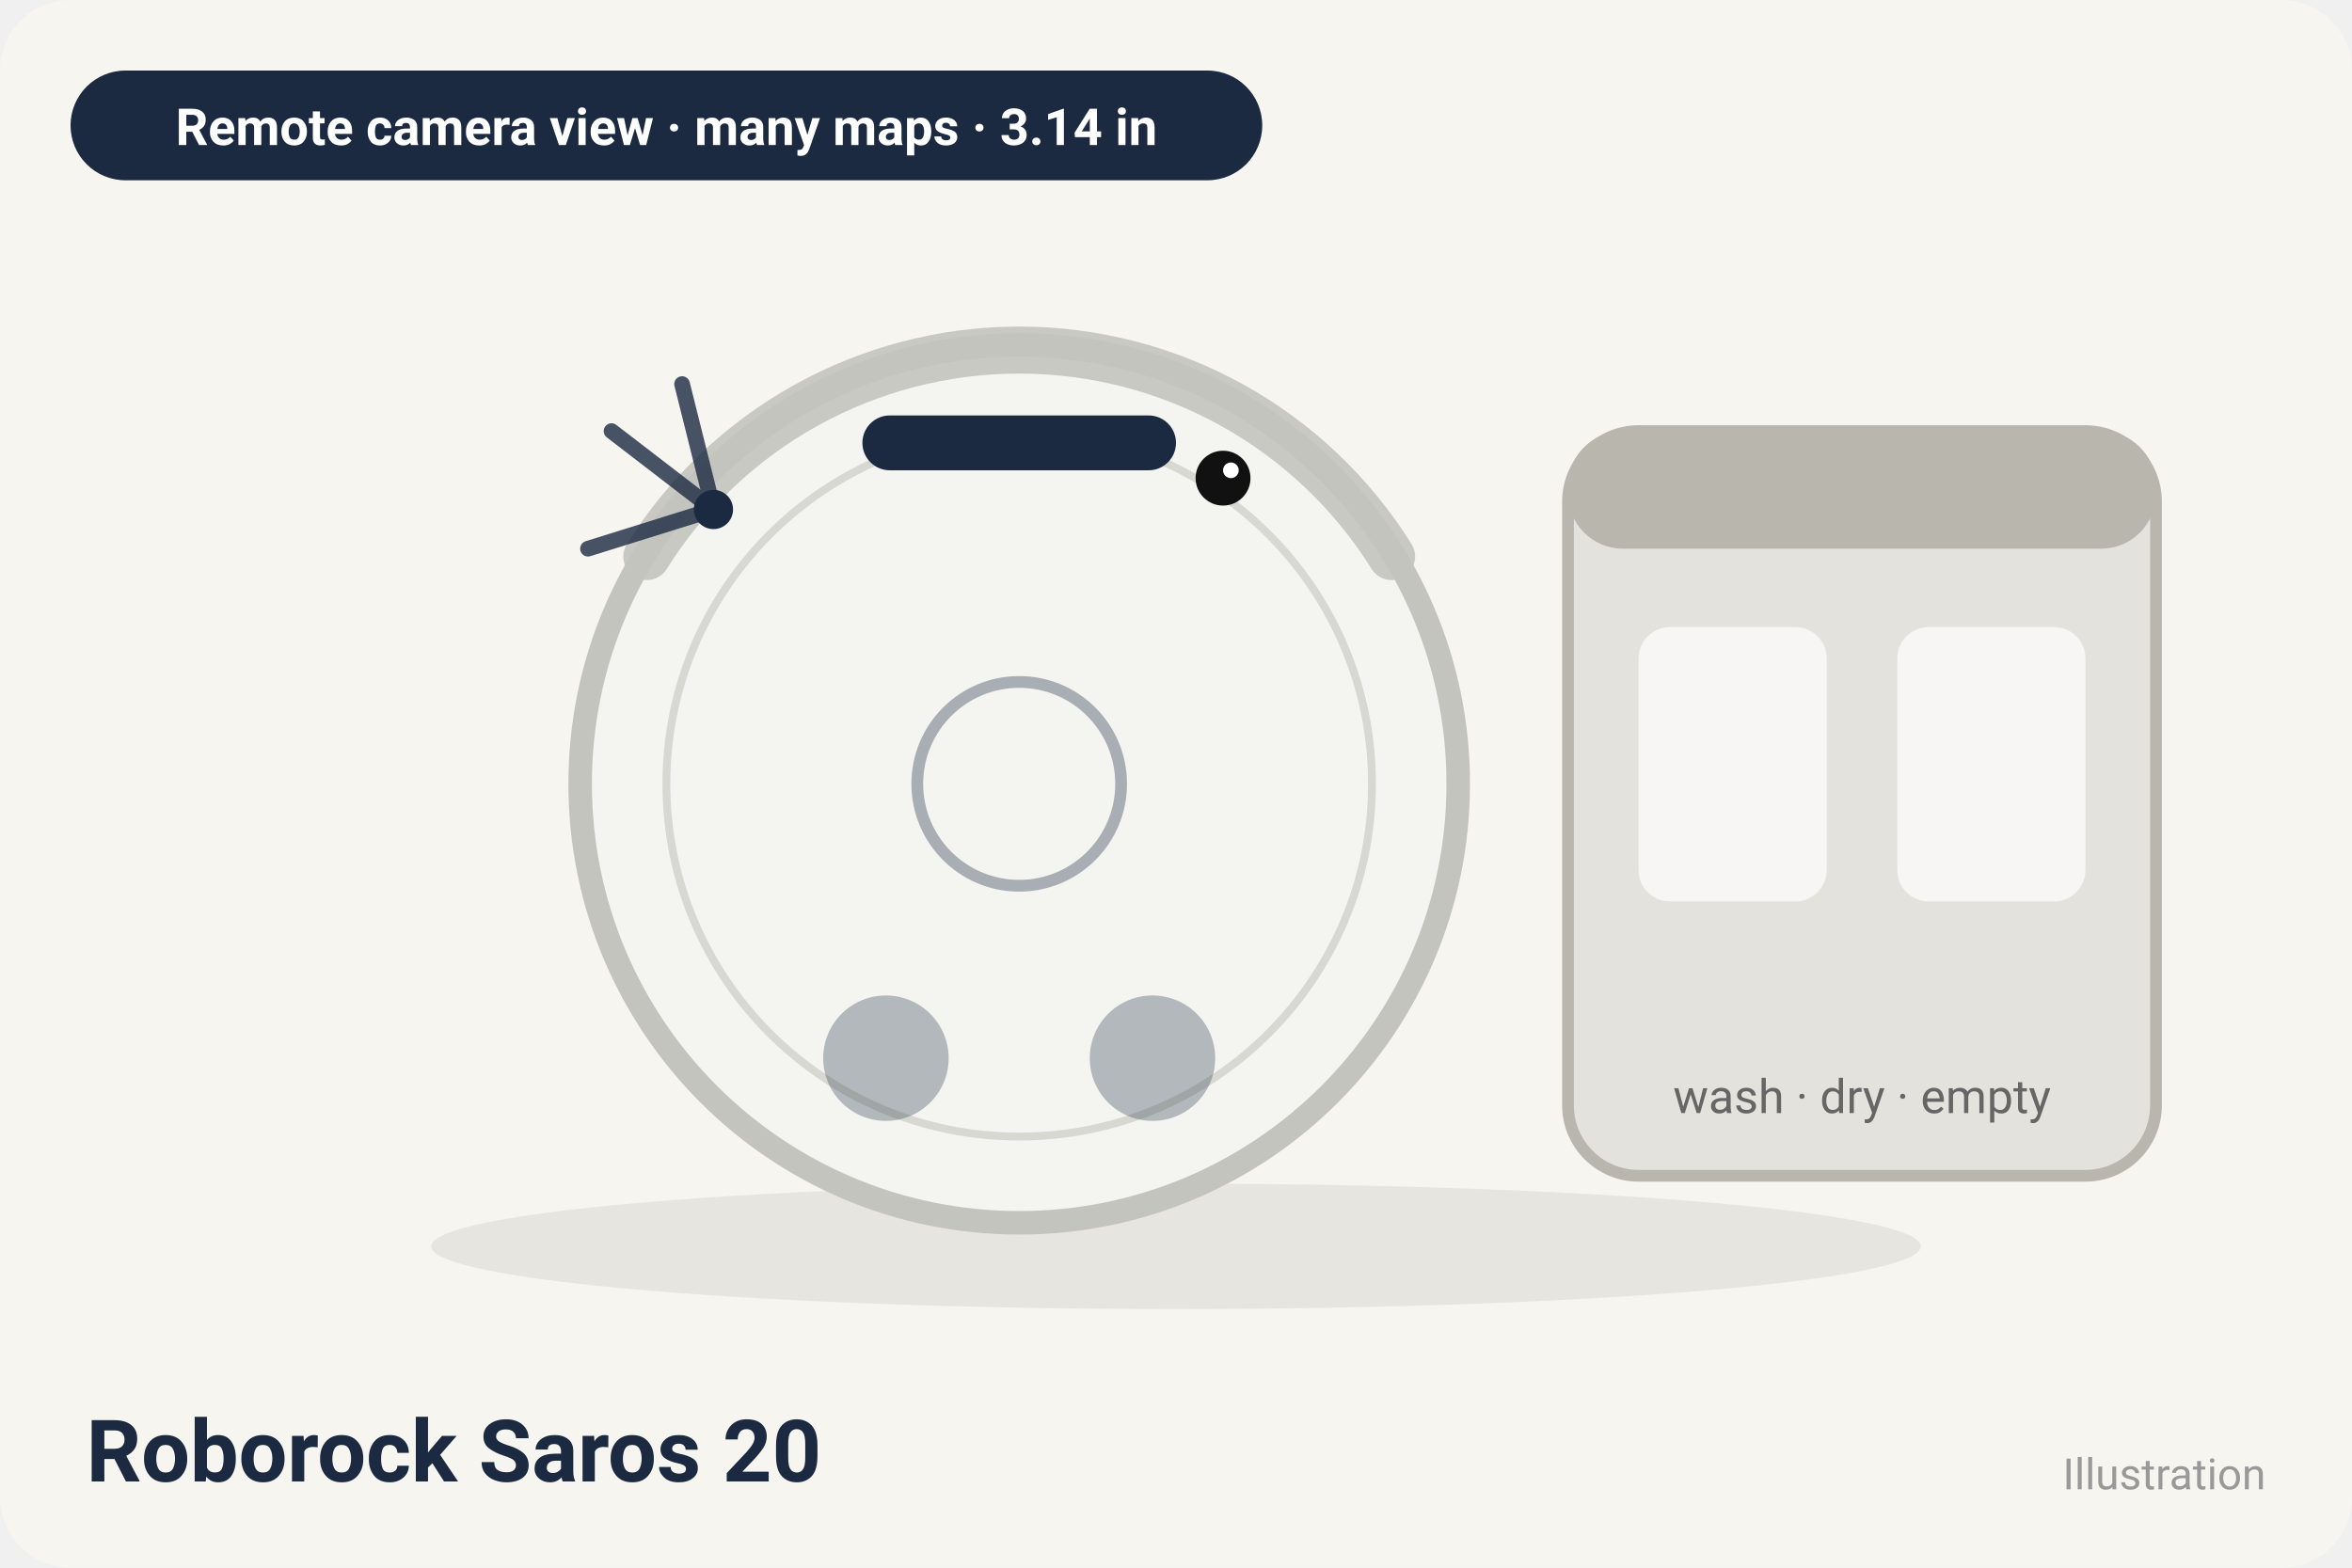
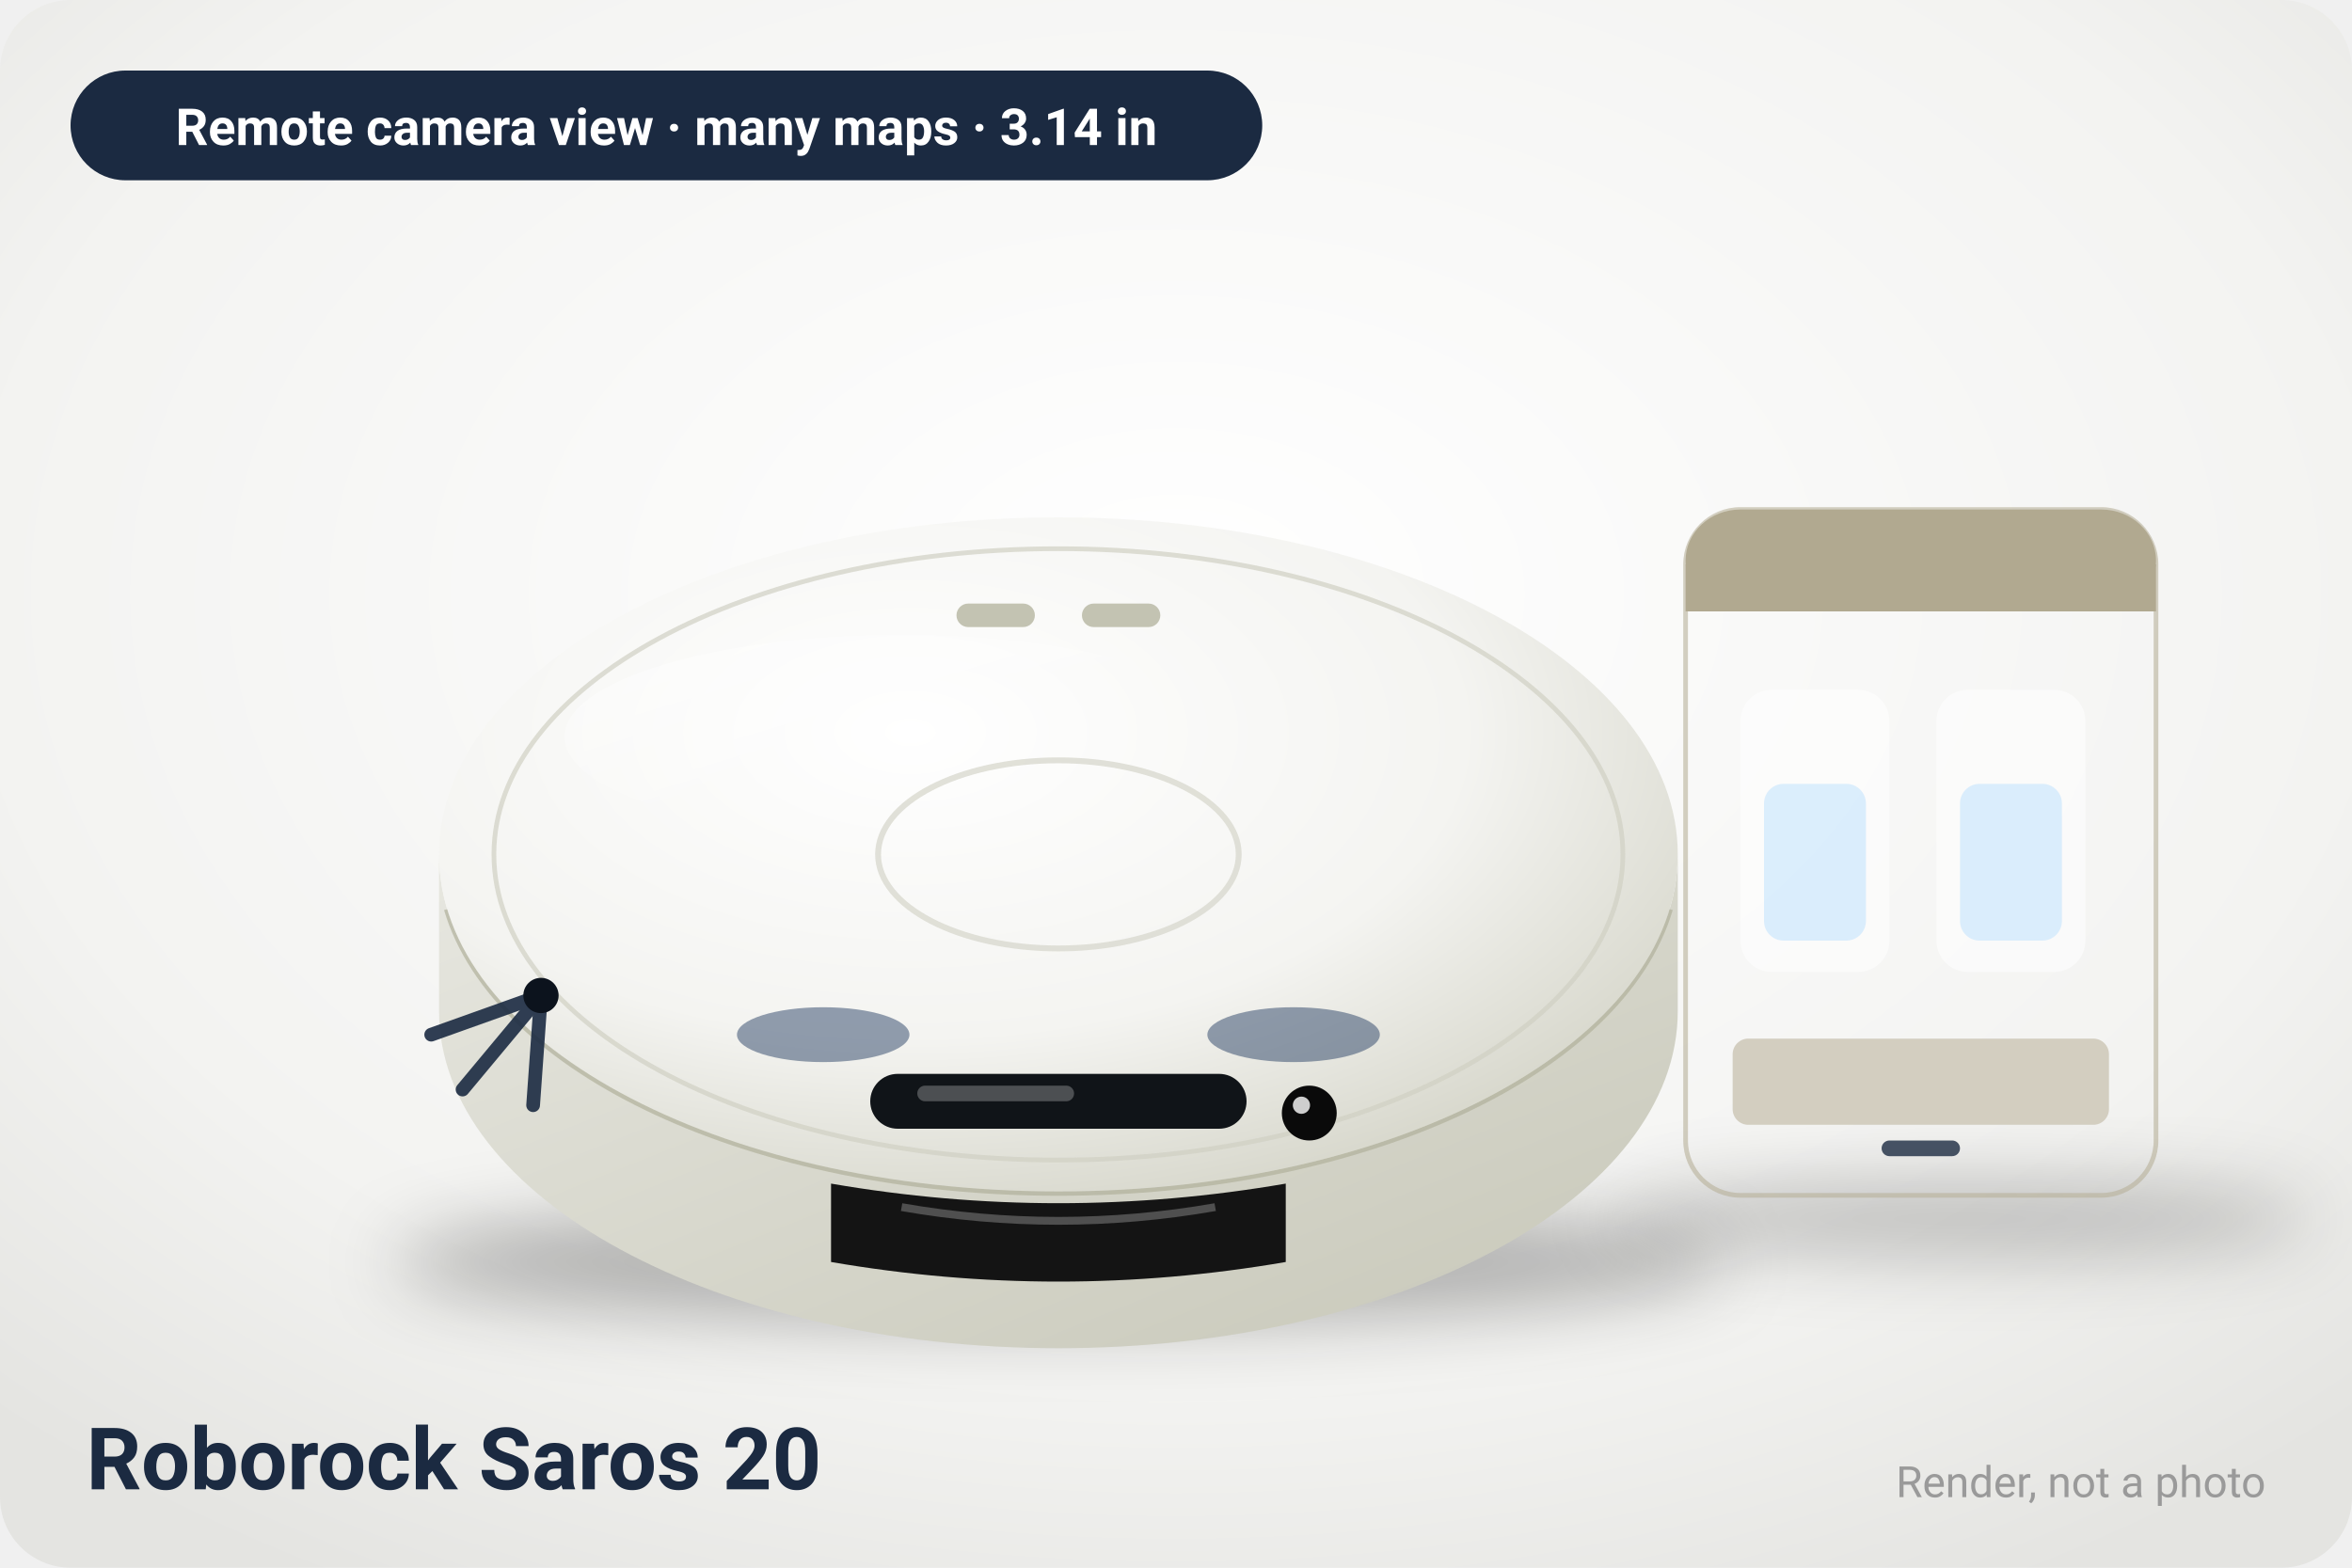
- <svg xmlns="http://www.w3.org/2000/svg" viewBox="0 0 600 400" role="img" aria-label="Roborock Saros 20 (illustration)">
-   <rect width="600" height="400" rx="18" fill="#F7F5F0" />
-   <ellipse cx="300" cy="318" rx="190" ry="16" fill="#000" opacity="0.07" />
-   <rect x="400" y="110" width="150" height="190" rx="18" fill="#E4E2DC" stroke="#B9B6AE" stroke-width="3" />
-   <rect x="400" y="110" width="150" height="30" rx="14" fill="#B9B6AE" />
-   <rect x="418" y="160" width="48" height="70" rx="8" fill="#fff" opacity="0.7" />
-   <rect x="484" y="160" width="48" height="70" rx="8" fill="#fff" opacity="0.7" />
-   <text x="475.0" y="284" text-anchor="middle" font-family="-apple-system,Segoe UI,Roboto,Helvetica,Arial,sans-serif" font-size="12" fill="#666">wash · dry · empty</text>
-   <circle cx="260" cy="200" r="112" fill="#F4F4F1" stroke="#C4C4BE" stroke-width="6" />
-   <circle cx="260" cy="200" r="90" fill="none" stroke="#C4C4BE" stroke-width="2" opacity="0.6" />
-   <path d="M 165 142 A 112 112 0 0 1 355 142" fill="none" stroke="#C4C4BE" stroke-width="12" stroke-linecap="round" opacity="0.9" />
-   <rect x="220" y="106" width="80" height="14" rx="7" fill="#1B2A41" />
-   <circle cx="260" cy="200" r="26" fill="none" stroke="#1B2A41" stroke-width="3" opacity="0.35" />
-   <circle cx="312" cy="122" r="7" fill="#111" />
-   <circle cx="314" cy="120" r="2" fill="#fff" />
-   <g stroke="#1B2A41" stroke-width="4" stroke-linecap="round" opacity="0.8">
-     <line x1="182" y1="130" x2="156" y2="110" />
-     <line x1="182" y1="130" x2="150" y2="140" />
-     <line x1="182" y1="130" x2="174" y2="98" />
+ <svg xmlns="http://www.w3.org/2000/svg" viewBox="0 0 600 400" role="img" aria-label="Roborock Saros 20 (product render)">
+   <defs>
+     <radialGradient id="csaros20-bg" cx="50%" cy="38%" r="72%">
+       <stop offset="0" stop-color="#ffffff" />
+       <stop offset="0.7" stop-color="#f3f3f1" />
+       <stop offset="1" stop-color="#e4e4e1" />
+     </radialGradient>
+     <filter id="csaros20-blur" x="-30%" y="-80%" width="160%" height="300%">
+       <feGaussianBlur stdDeviation="9" />
+     </filter>
+     <filter id="csaros20-soft" x="-20%" y="-20%" width="140%" height="140%">
+       <feGaussianBlur stdDeviation="2.2" />
+     </filter>
+     <filter id="csaros20-glow" x="-50%" y="-50%" width="200%" height="200%">
+       <feGaussianBlur stdDeviation="5" />
+     </filter>
+     <linearGradient id="csaros20-front" x1="0" y1="0" x2="0.35" y2="1">
+       <stop offset="0" stop-color="#ffffff" />
+       <stop offset="0.55" stop-color="#F4F4F1" />
+       <stop offset="1" stop-color="#e0e0d7" />
+     </linearGradient>
+     <linearGradient id="csaros20-side" x1="0" y1="0" x2="1" y2="1">
+       <stop offset="0" stop-color="#e7e7e0" />
+       <stop offset="1" stop-color="#c7c7b8" />
+     </linearGradient>
+     <linearGradient id="csaros20-top" x1="0" y1="0" x2="1" y2="1">
+       <stop offset="0" stop-color="#ffffff" />
+       <stop offset="1" stop-color="#ffffff" />
+     </linearGradient>
+     <radialGradient id="csaros20-dome" cx="38%" cy="32%" r="75%">
+       <stop offset="0" stop-color="#ffffff" />
+       <stop offset="0.6" stop-color="#F4F4F1" />
+       <stop offset="1" stop-color="#d5d5c9" />
+     </radialGradient>
+     <linearGradient id="csaros20-gloss" x1="0" y1="0" x2="1" y2="1">
+       <stop offset="0" stop-color="#ffffff" stop-opacity="0.55" />
+       <stop offset="0.5" stop-color="#ffffff" stop-opacity="0.05" />
+       <stop offset="1" stop-color="#ffffff" stop-opacity="0" />
+     </linearGradient>
+     <linearGradient id="csaros20-screen" x1="0" y1="0" x2="1" y2="1">
+       <stop offset="0" stop-color="#1d2a3a" />
+       <stop offset="1" stop-color="#060a10" />
+     </linearGradient>
+     <linearGradient id="csaros20-metal" x1="0" y1="0" x2="1" y2="0">
+       <stop offset="0" stop-color="#d9d9d6" />
+       <stop offset="0.35" stop-color="#f4f4f2" />
+       <stop offset="0.65" stop-color="#bdbdb9" />
+       <stop offset="1" stop-color="#e6e6e3" />
+     </linearGradient>
+     <linearGradient id="csaros20-accent" x1="0" y1="0" x2="0" y2="1">
+       <stop offset="0" stop-color="#314d77" />
+       <stop offset="1" stop-color="#090e16" />
+     </linearGradient>
+     <linearGradient id="csaros20-lens" x1="0" y1="0" x2="1" y2="1">
+       <stop offset="0" stop-color="#5a6470" />
+       <stop offset="0.45" stop-color="#1c2129" />
+       <stop offset="0.55" stop-color="#2b323c" />
+       <stop offset="1" stop-color="#0c0f14" />
+     </linearGradient>
+   </defs>
+   <rect width="600" height="400" rx="18" fill="url(#csaros20-bg)" />
+   <ellipse cx="270" cy="322" rx="170" ry="16" fill="#000" opacity="0.28" filter="url(#csaros20-blur)" />
+   <ellipse cx="500.0" cy="311" rx="90.0" ry="10" fill="#000" opacity="0.22" filter="url(#csaros20-blur)" />
+   <path d="M 550 135.6 L 578.6 112.2 L 578.6 276.0 Q 578.6 281.6 574.4 281.6 L 550 302.9 Z" fill="url(#csaros20d-side)" />
+   <path d="M 437.0 130 L 465.6 106.6 L 574.4 106.6 Q 578.6 106.6 578.6 112.2 L 550 135.6 Q 550 130 543.0 130 Z" fill="url(#csaros20d-top)" />
+   <rect x="430" y="130" width="120" height="175" rx="14" fill="url(#csaros20d-front)" />
+   <rect x="430" y="130" width="120" height="175" rx="14" fill="none" stroke="#b7b099" stroke-width="1.2" opacity="0.6" />
+   <path d="M 444 133 L 536 133" stroke="#fff" stroke-opacity="0.35" stroke-width="2" stroke-linecap="round" />
+   <rect x="430" y="130" width="120" height="26" rx="14" fill="#b1a990" />
+   <rect x="430" y="144" width="120" height="12" fill="#b1a990" />
+   <rect x="444.0" y="176" width="38.0" height="72" rx="8" fill="#ffffff" opacity="0.55" />
+   <rect x="450.0" y="200" width="26.0" height="40" rx="5" fill="#9fd3ff" opacity="0.35" />
+   <rect x="494.0" y="176" width="38.0" height="72" rx="8" fill="#ffffff" opacity="0.55" />
+   <rect x="500.0" y="200" width="26.0" height="40" rx="5" fill="#9fd3ff" opacity="0.35" />
+   <rect x="442" y="265" width="96" height="22" rx="4" fill="#d3cec0" />
+   <rect x="480.0" y="291" width="20" height="4" rx="2" fill="#1B2A41" opacity="0.8" />
+   <path d="M 112 218 A 158 86 0 0 0 428 218 L 428 258 A 158 86 0 0 1 112 258 Z" fill="url(#csaros20-side)" />
+   <path d="M 114 232 A 158 86 0 0 0 426 232" fill="none" stroke="#b1b19b" stroke-width="1.5" opacity="0.7" />
+   <path d="M 212 302 Q 270 312 328 302 L 328 322 Q 270 332 212 322 Z" fill="#141414" />
+   <path d="M 230 308 Q 270 315 310 308" stroke="#fff" stroke-opacity="0.25" stroke-width="2" fill="none" />
+   <ellipse cx="270" cy="218" rx="158" ry="86" fill="url(#csaros20-dome)" />
+   <ellipse cx="270" cy="218" rx="144" ry="78" fill="none" stroke="#d0d0c3" stroke-width="1.2" opacity="0.7" />
+   <ellipse cx="230" cy="188" rx="86" ry="26" fill="url(#csaros20-gloss)" />
+   <rect x="222" y="274" width="96" height="14" rx="7" fill="#101418" />
+   <rect x="234" y="277" width="40" height="4" rx="2" fill="#fff" opacity="0.25" />
+   <ellipse cx="270" cy="218" rx="46" ry="24" fill="none" stroke="#d9d9cf" stroke-width="1.5" opacity="0.8" />
+   <circle cx="334" cy="284" r="7" fill="#0a0a0a" />
+   <circle cx="332" cy="282" r="2.2" fill="#fff" opacity="0.8" />
+   <rect x="244" y="154" width="20" height="6" rx="3" fill="#c3c3b2" />
+   <rect x="276" y="154" width="20" height="6" rx="3" fill="#c3c3b2" />
+   <g stroke="#1B2A41" stroke-width="3.5" stroke-linecap="round" opacity="0.9">
+     <line x1="138" y1="254" x2="110" y2="264" />
+     <line x1="138" y1="254" x2="118" y2="278" />
+     <line x1="138" y1="254" x2="136" y2="282" />
  </g>
-   <circle cx="182" cy="130" r="5" fill="#1B2A41" />
-   <circle cx="226" cy="270" r="16" fill="#1B2A41" opacity="0.3" />
-   <circle cx="294" cy="270" r="16" fill="#1B2A41" opacity="0.3" />
+   <circle cx="138" cy="254" r="4.5" fill="#0c131d" />
+   <ellipse cx="210" cy="264" rx="22" ry="7" fill="#2a4165" opacity="0.5" />
+   <ellipse cx="330" cy="264" rx="22" ry="7" fill="#2a4165" opacity="0.5" />
  <g font-family="-apple-system,Segoe UI,Roboto,Helvetica,Arial,sans-serif">
    <rect x="18" y="18" width="304" height="28" rx="14" fill="#1B2A41" />
    <text x="170.0" y="37" text-anchor="middle" font-size="13" font-weight="700" fill="#fff">Remote camera view · many maps · 3.14 in</text>
-     <text x="22" y="378" font-size="22" font-weight="700" fill="#1B2A41">Roborock Saros 20</text>
-     <text x="578" y="380" text-anchor="end" font-size="11" fill="#999">Illustration</text>
+     <text x="22" y="380" font-size="22" font-weight="700" fill="#1B2A41">Roborock Saros 20</text>
+     <text x="578" y="382" text-anchor="end" font-size="11" fill="#9a9a9a">Render, not a photo</text>
  </g>
</svg>
